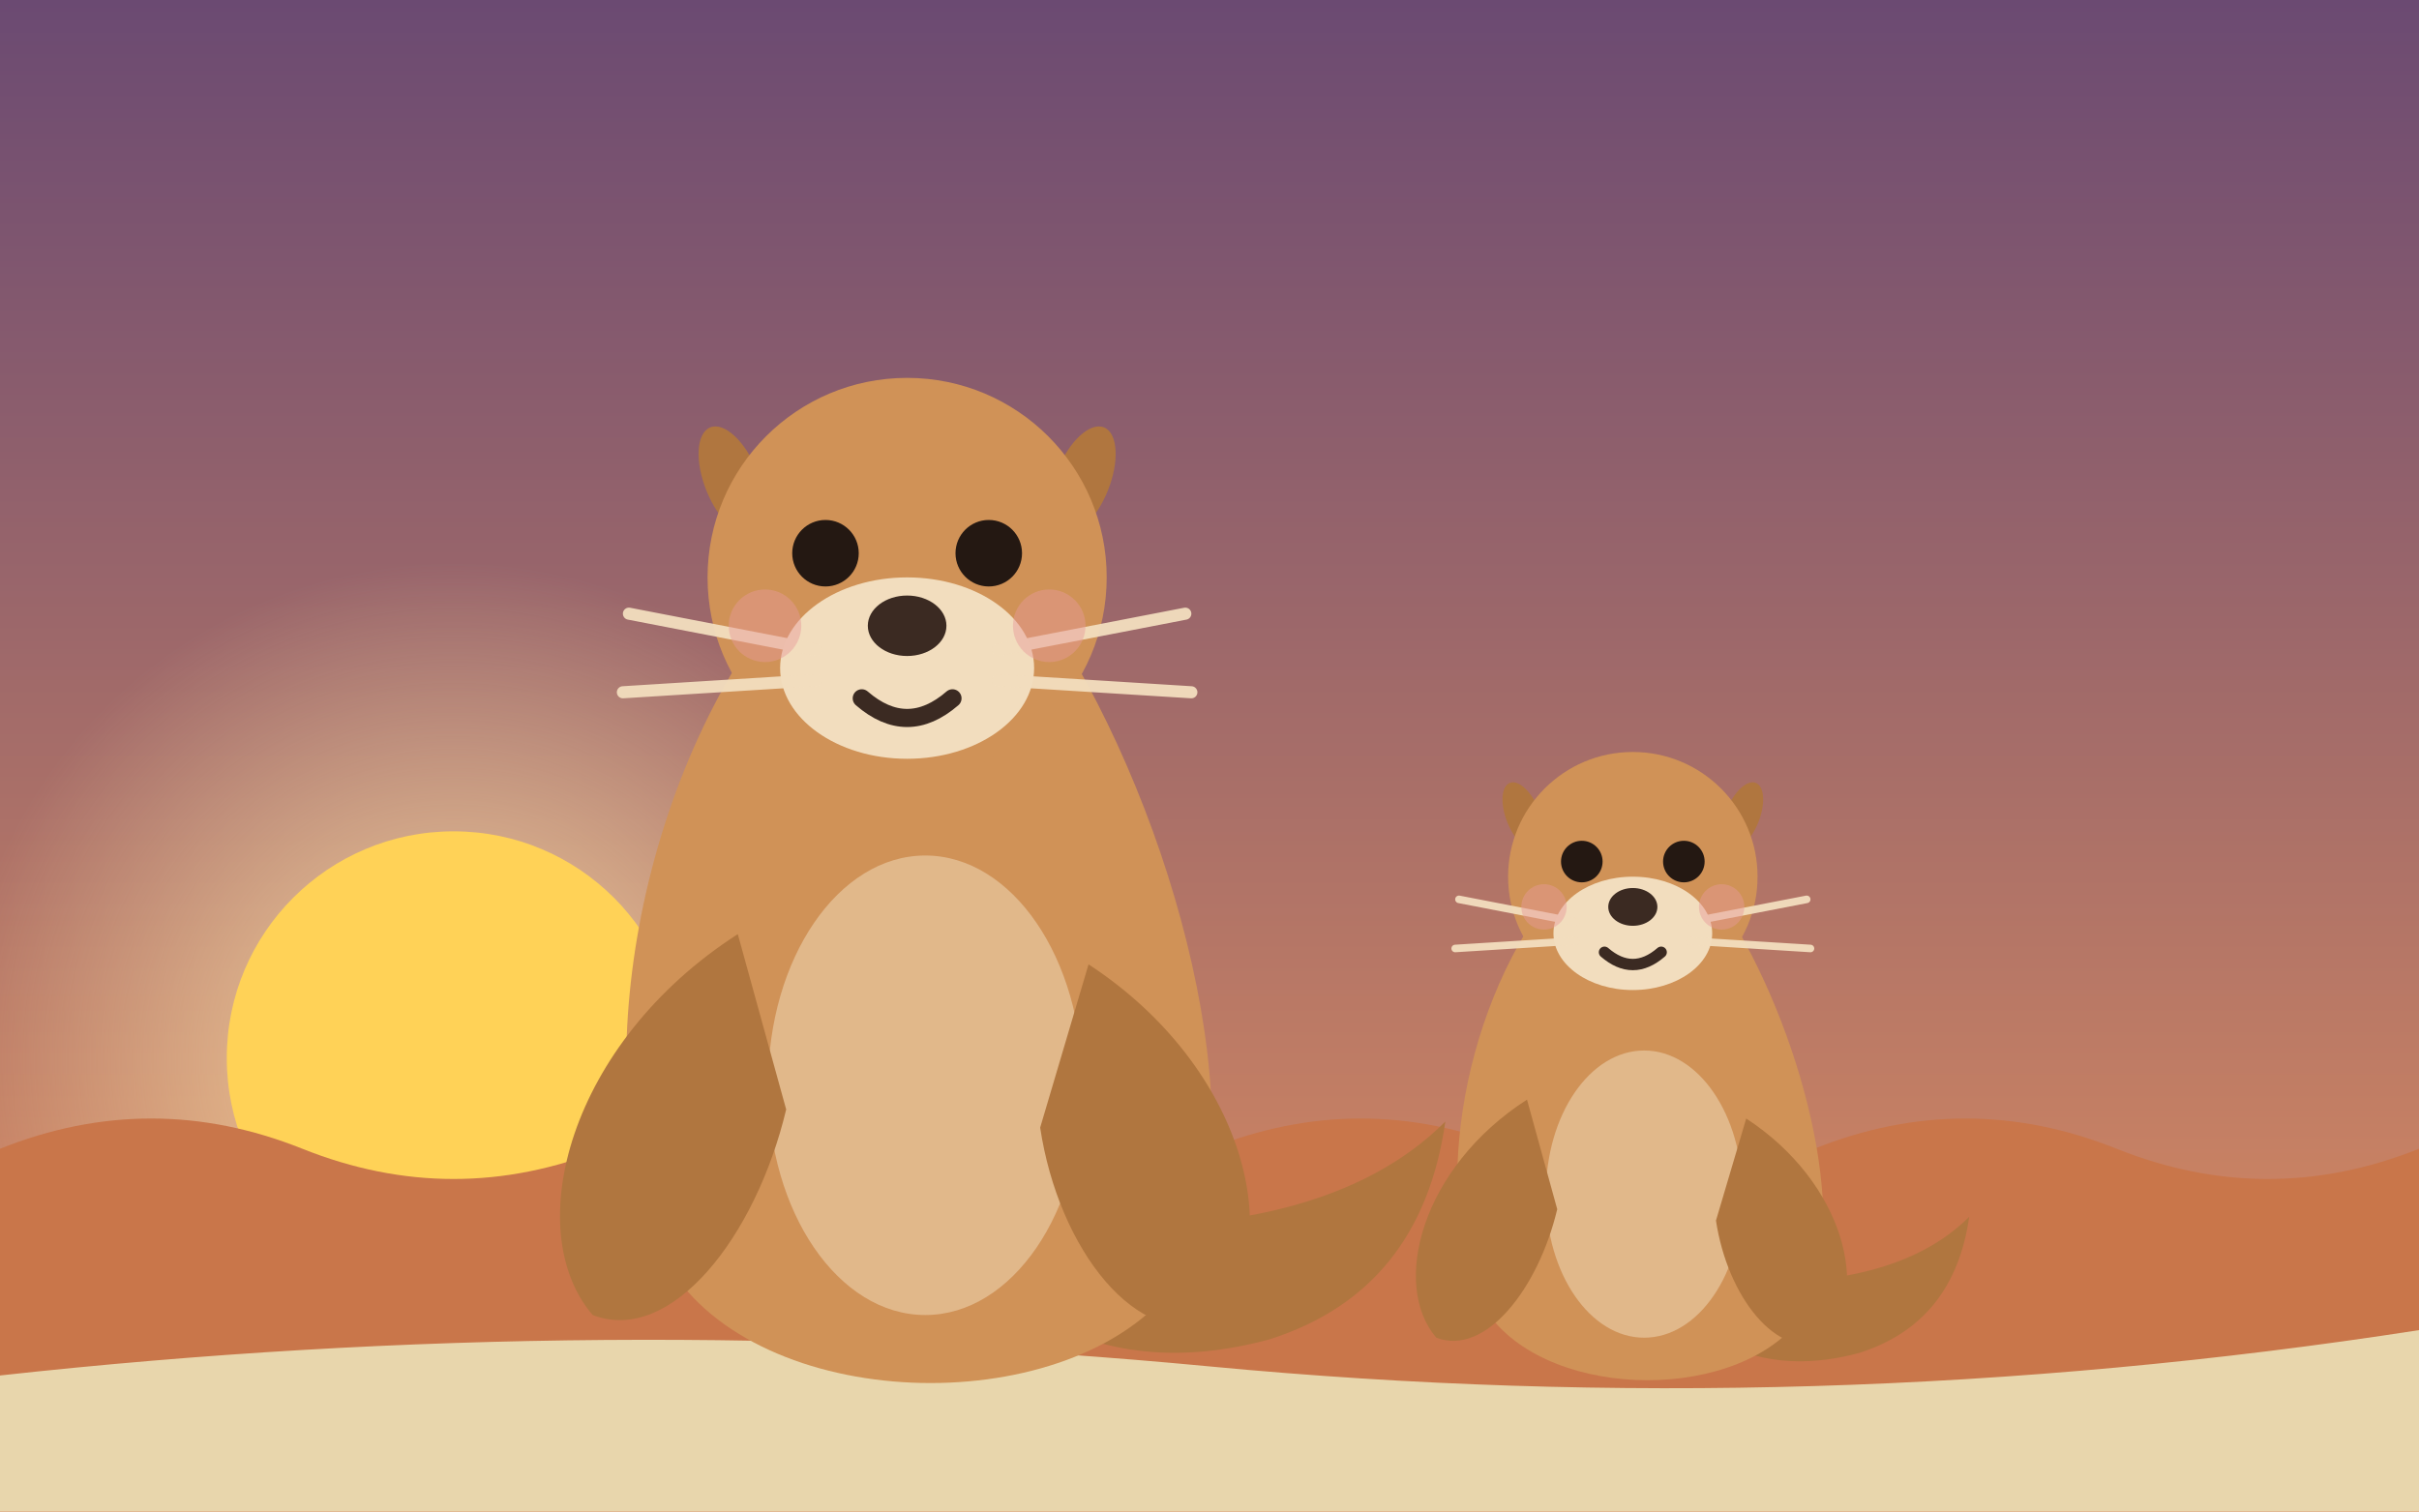
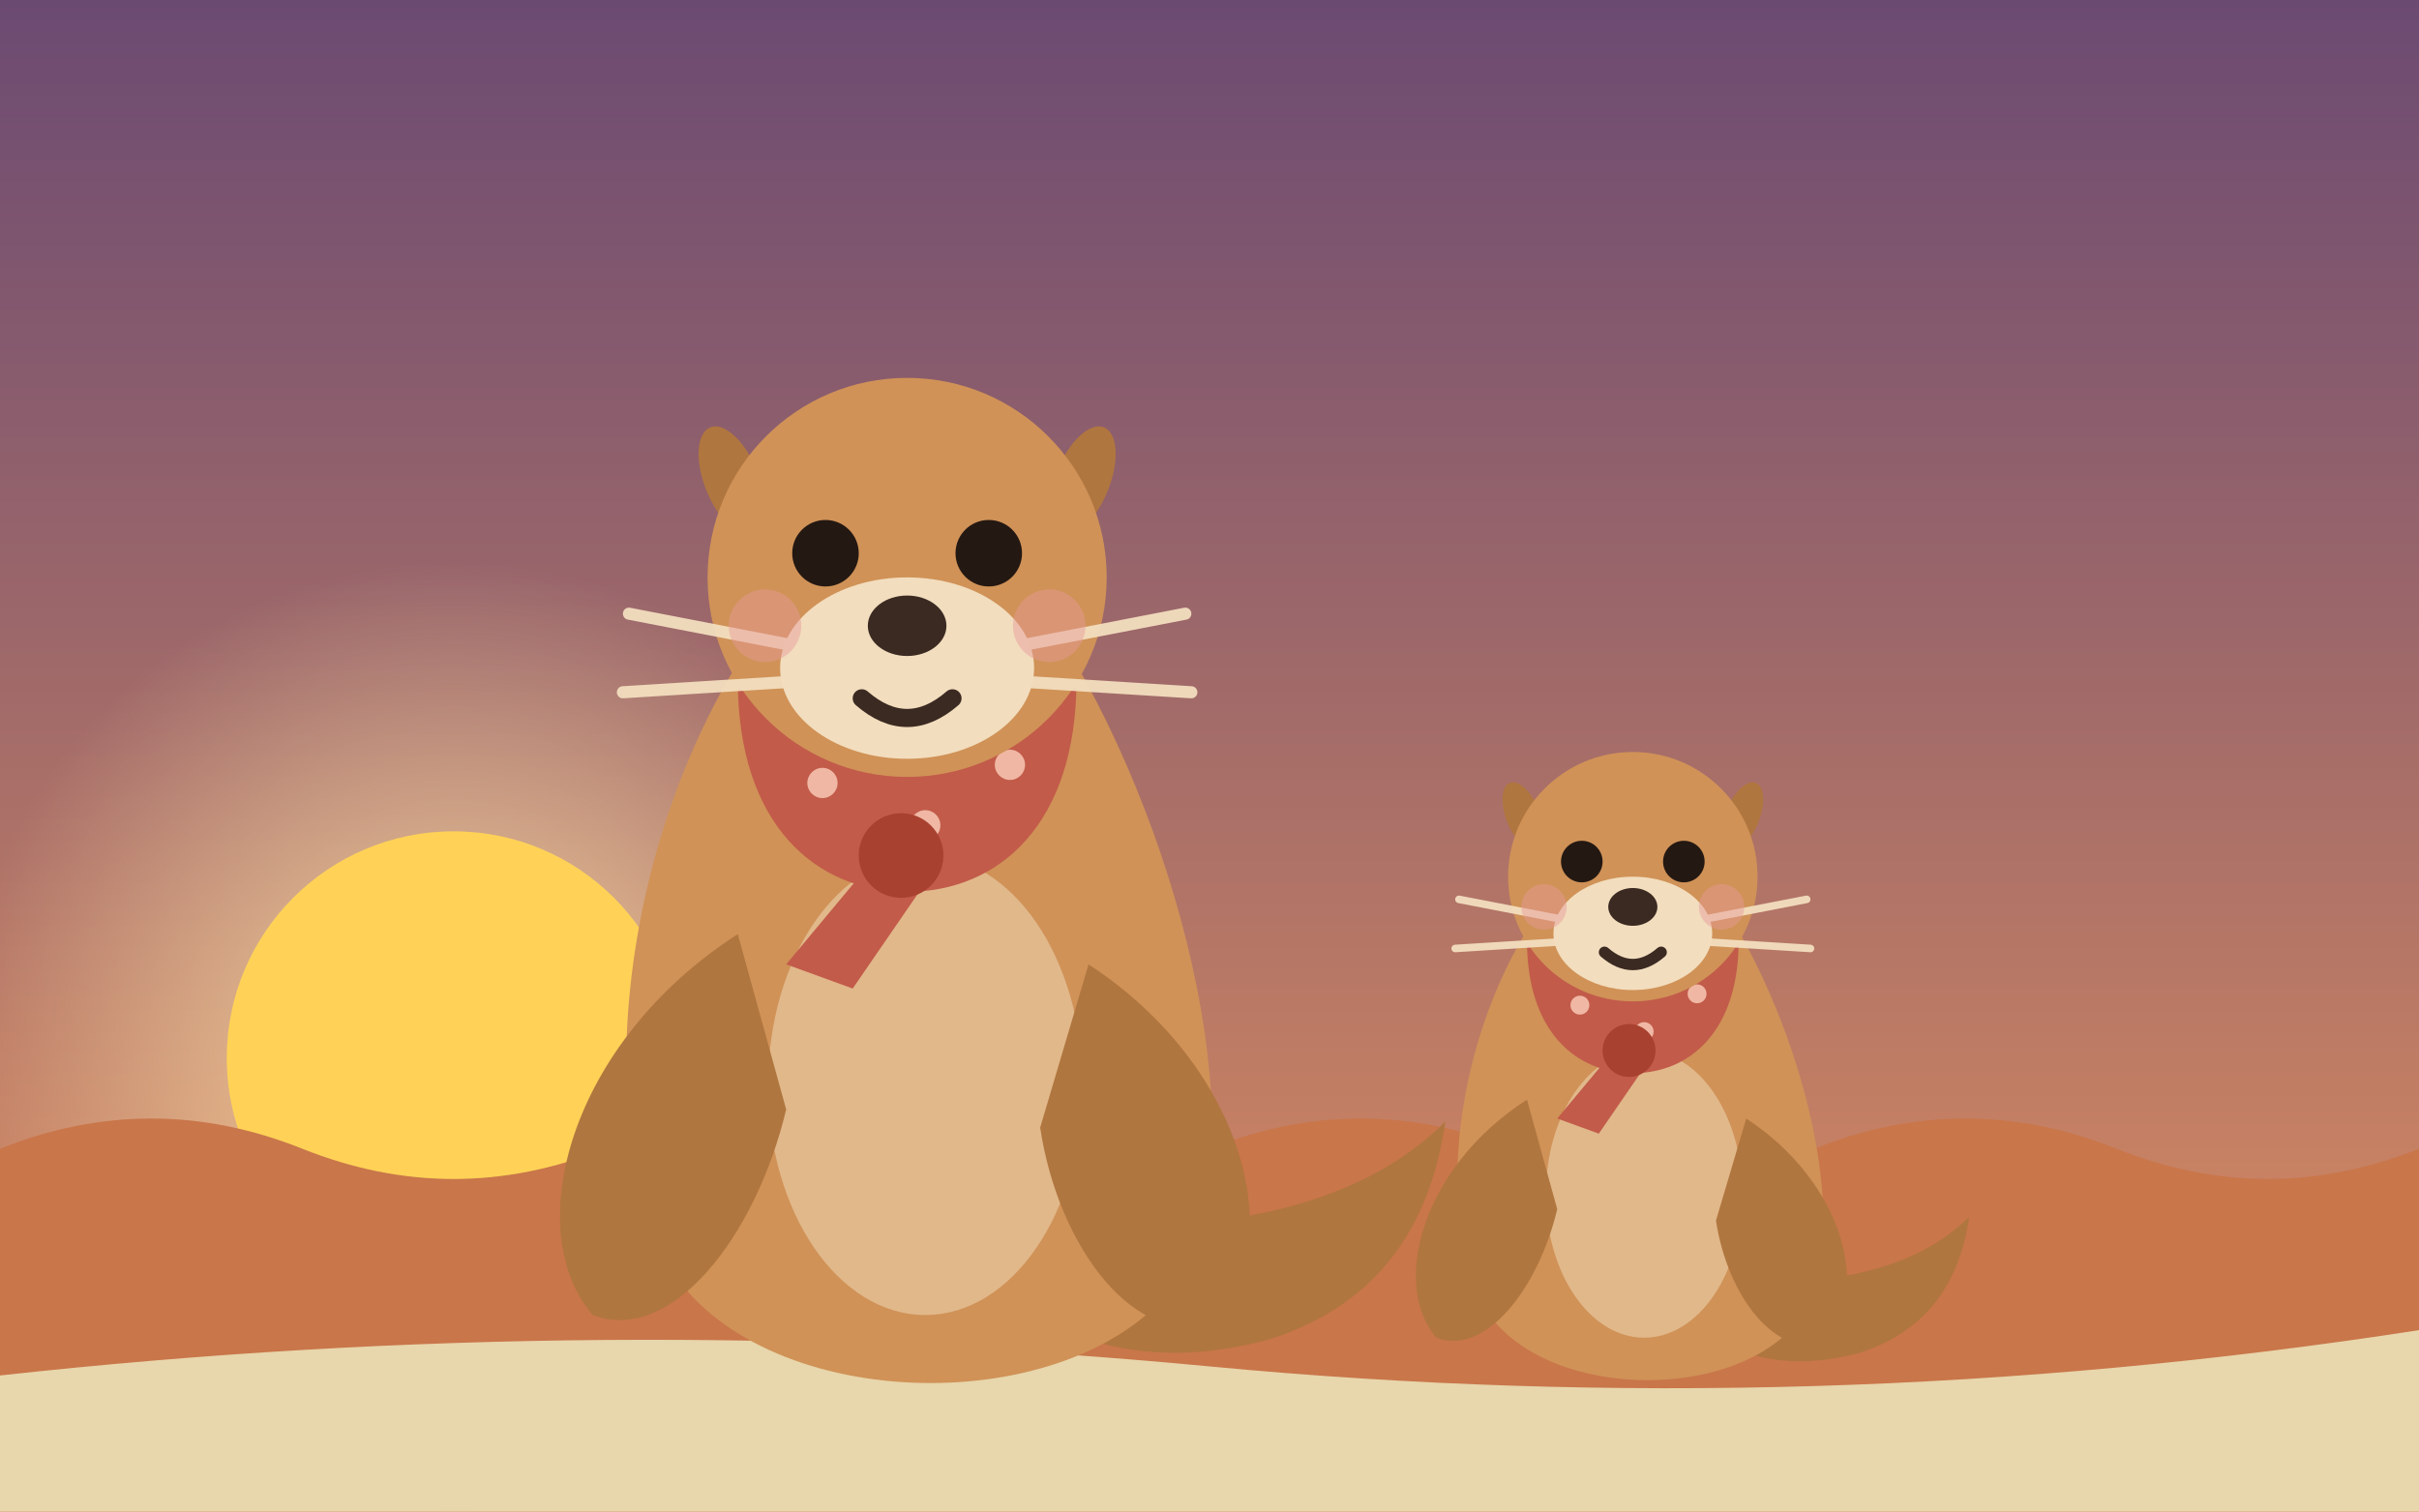
<svg xmlns="http://www.w3.org/2000/svg" viewBox="0 0 1600 1000" role="img">
  <defs>
    <linearGradient id="sky" x1="0" y1="0" x2="0" y2="1">
      <stop offset="0" stop-color="#6b4a72" />
      <stop offset="1" stop-color="#e2915f" />
    </linearGradient>
    <radialGradient id="glow" cx="0.5" cy="0.5" r="0.5">
      <stop offset="0" stop-color="#ffe9b0" stop-opacity=".8" />
      <stop offset="1" stop-color="#ffe9b0" stop-opacity="0" />
    </radialGradient>
  </defs>
  <rect width="1600" height="1000" fill="url(#sky)" />
  <circle cx="300" cy="700" r="330" fill="url(#glow)" />
  <circle cx="300" cy="700" r="150" fill="#ffd257" />
  <path d="M0 760 q100 -40 200 0 t200 0 t200 0 t200 0 t200 0 t200 0 t200 0 t200 0 L1600 1000 L0 1000 Z" fill="#c9764a" />
  <path d="M0 910 Q400 866 800 904 T1600 880 L1600 1000 L0 1000 Z" fill="#e8d6ac" />
  <g transform="translate(600 382) scale(2 2)">
    <path d="M46 214 q92 6 132 -34 q-8 56 -58 72 q-44 12 -78 -8 Z" fill="#b0763f" />
    <path d="M-52 22 C-98 92, -104 190, -76 232 C-42 278, 58 278, 90 232 C116 188, 92 88, 52 22 Z" fill="#d09257" />
    <ellipse cx="6" cy="168" rx="52" ry="76" fill="#f2ddbe" opacity=".5" />
    <path d="M-56 118 C-112 154, -128 216, -104 244 C-78 254, -50 218, -40 176 Z" fill="#b0763f" />
    <path d="M60 128 C112 162, 126 220, 102 246 C76 256, 50 222, 44 182 Z" fill="#b0763f" />
+     <path d="M-56 34 C-32 76, 32 76, 56 34 C56 82, 30 104, 0 104 C-30 104, -56 82, -56 34 Z" fill="#c25b4a" />
+     <g fill="#f0b8a4">
+       <circle cx="-28" cy="68" r="5" />
+       <circle cx="6" cy="82" r="5" />
+       <circle cx="34" cy="62" r="5" />
+     </g>
+     <path d="M-10 92 L-40 128 L-18 136 L4 104 Z" fill="#c25b4a" />
+     <circle cx="-2" cy="92" r="14" fill="#a8412f" />
    <ellipse cx="-58" cy="-32" rx="9" ry="19" transform="rotate(-22 -58 -32)" fill="#b0763f" />
    <ellipse cx="58" cy="-32" rx="9" ry="19" transform="rotate(22 58 -32)" fill="#b0763f" />
    <circle cx="0" cy="0" r="66" fill="#d09257" />
    <ellipse cx="0" cy="30" rx="42" ry="30" fill="#f2ddbe" />
    <g stroke="#f2ddbe" stroke-width="4" stroke-linecap="round" opacity=".95">
      <path d="M-30 24 L-92 12" />
      <path d="M-30 34 L-94 38" />
      <path d="M30 24 L92 12" />
      <path d="M30 34 L94 38" />
    </g>
    <ellipse cx="0" cy="16" rx="13" ry="10" fill="#3b2a22" />
    <path d="M-15 40 q15 13 30 0" stroke="#3b2a22" stroke-width="6" fill="none" stroke-linecap="round" />
    <circle cx="-27" cy="-8" r="11" fill="#241812" />
    <circle cx="27" cy="-8" r="11" fill="#241812" />
    <circle cx="-47" cy="16" r="12" fill="#e79a9a" opacity=".45" />
    <circle cx="47" cy="16" r="12" fill="#e79a9a" opacity=".45" />
  </g>
  <g transform="translate(1080 580) scale(1.25 1.25)">
    <path d="M46 214 q92 6 132 -34 q-8 56 -58 72 q-44 12 -78 -8 Z" fill="#b0763f" />
    <path d="M-52 22 C-98 92, -104 190, -76 232 C-42 278, 58 278, 90 232 C116 188, 92 88, 52 22 Z" fill="#d09257" />
    <ellipse cx="6" cy="168" rx="52" ry="76" fill="#f2ddbe" opacity=".5" />
    <path d="M-56 118 C-112 154, -128 216, -104 244 C-78 254, -50 218, -40 176 Z" fill="#b0763f" />
    <path d="M60 128 C112 162, 126 220, 102 246 C76 256, 50 222, 44 182 Z" fill="#b0763f" />
+     <path d="M-56 34 C-32 76, 32 76, 56 34 C56 82, 30 104, 0 104 C-30 104, -56 82, -56 34 Z" fill="#c25b4a" />
+     <g fill="#f0b8a4">
+       <circle cx="-28" cy="68" r="5" />
+       <circle cx="6" cy="82" r="5" />
+       <circle cx="34" cy="62" r="5" />
+     </g>
+     <path d="M-10 92 L-40 128 L-18 136 L4 104 Z" fill="#c25b4a" />
+     <circle cx="-2" cy="92" r="14" fill="#a8412f" />
    <ellipse cx="-58" cy="-32" rx="9" ry="19" transform="rotate(-22 -58 -32)" fill="#b0763f" />
    <ellipse cx="58" cy="-32" rx="9" ry="19" transform="rotate(22 58 -32)" fill="#b0763f" />
    <circle cx="0" cy="0" r="66" fill="#d09257" />
    <ellipse cx="0" cy="30" rx="42" ry="30" fill="#f2ddbe" />
    <g stroke="#f2ddbe" stroke-width="4" stroke-linecap="round" opacity=".95">
      <path d="M-30 24 L-92 12" />
      <path d="M-30 34 L-94 38" />
      <path d="M30 24 L92 12" />
      <path d="M30 34 L94 38" />
    </g>
    <ellipse cx="0" cy="16" rx="13" ry="10" fill="#3b2a22" />
    <path d="M-15 40 q15 13 30 0" stroke="#3b2a22" stroke-width="6" fill="none" stroke-linecap="round" />
    <circle cx="-27" cy="-8" r="11" fill="#241812" />
    <circle cx="27" cy="-8" r="11" fill="#241812" />
    <circle cx="-47" cy="16" r="12" fill="#e79a9a" opacity=".45" />
    <circle cx="47" cy="16" r="12" fill="#e79a9a" opacity=".45" />
  </g>
</svg>
